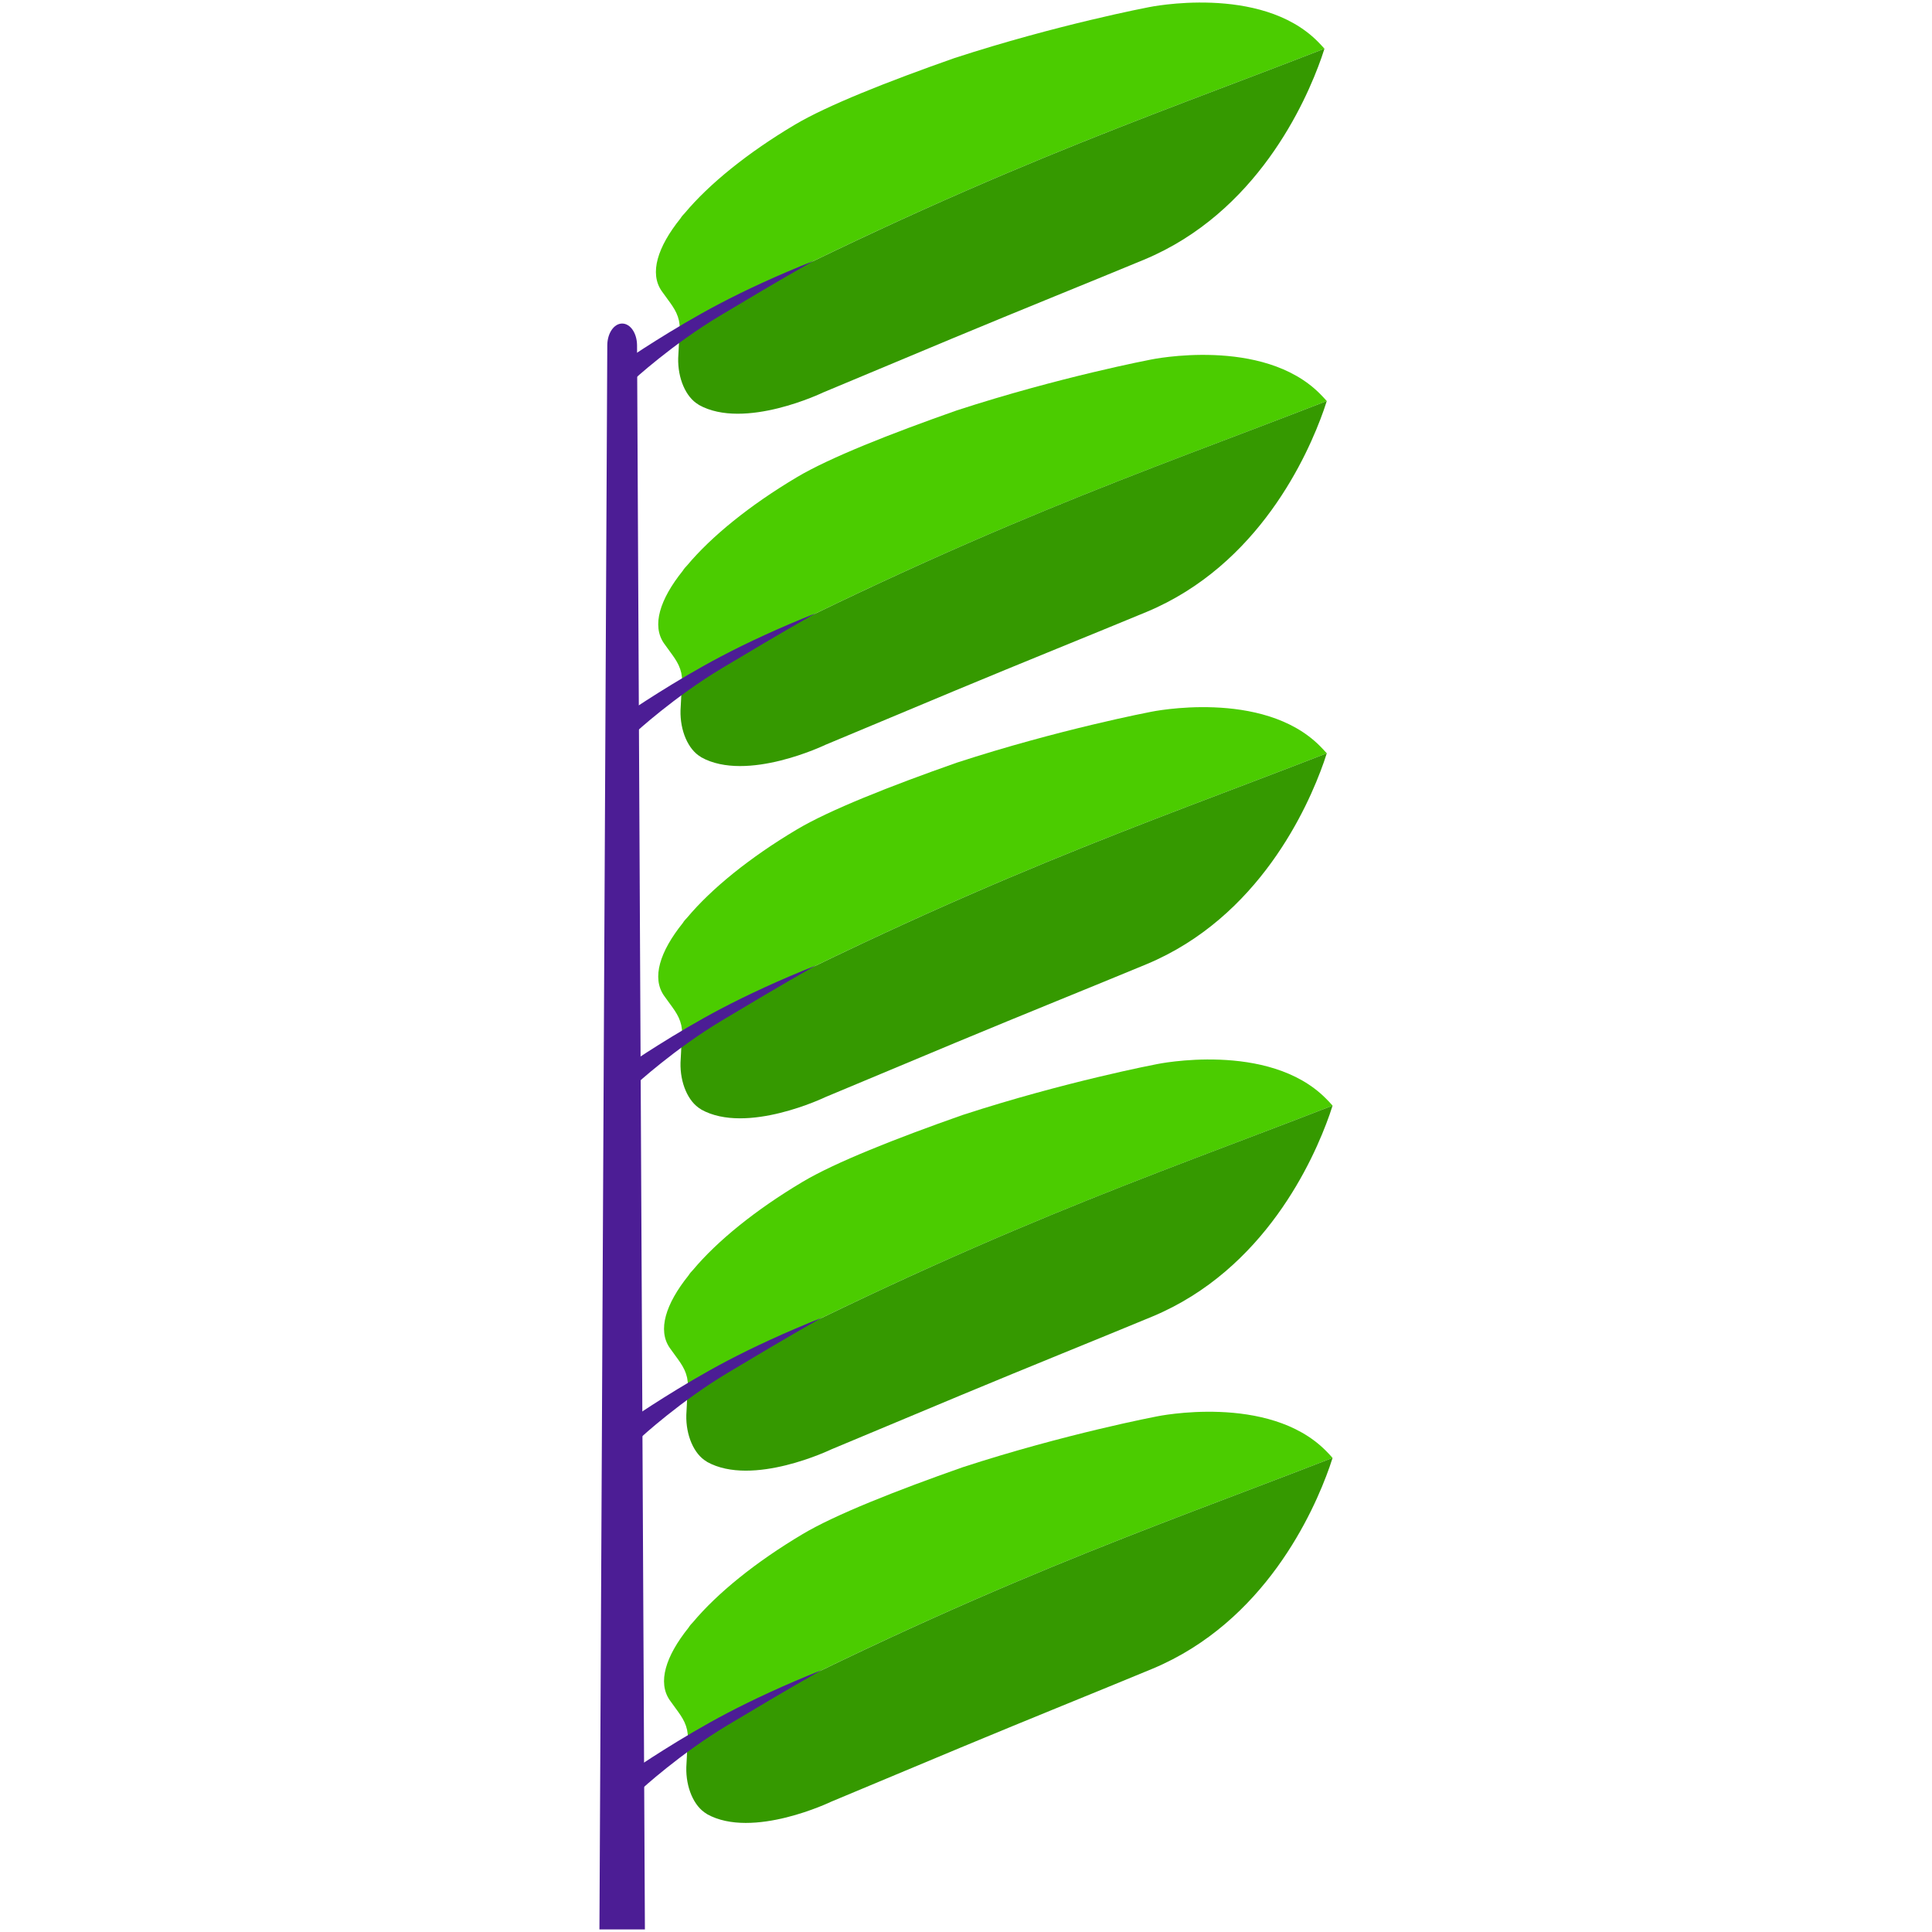
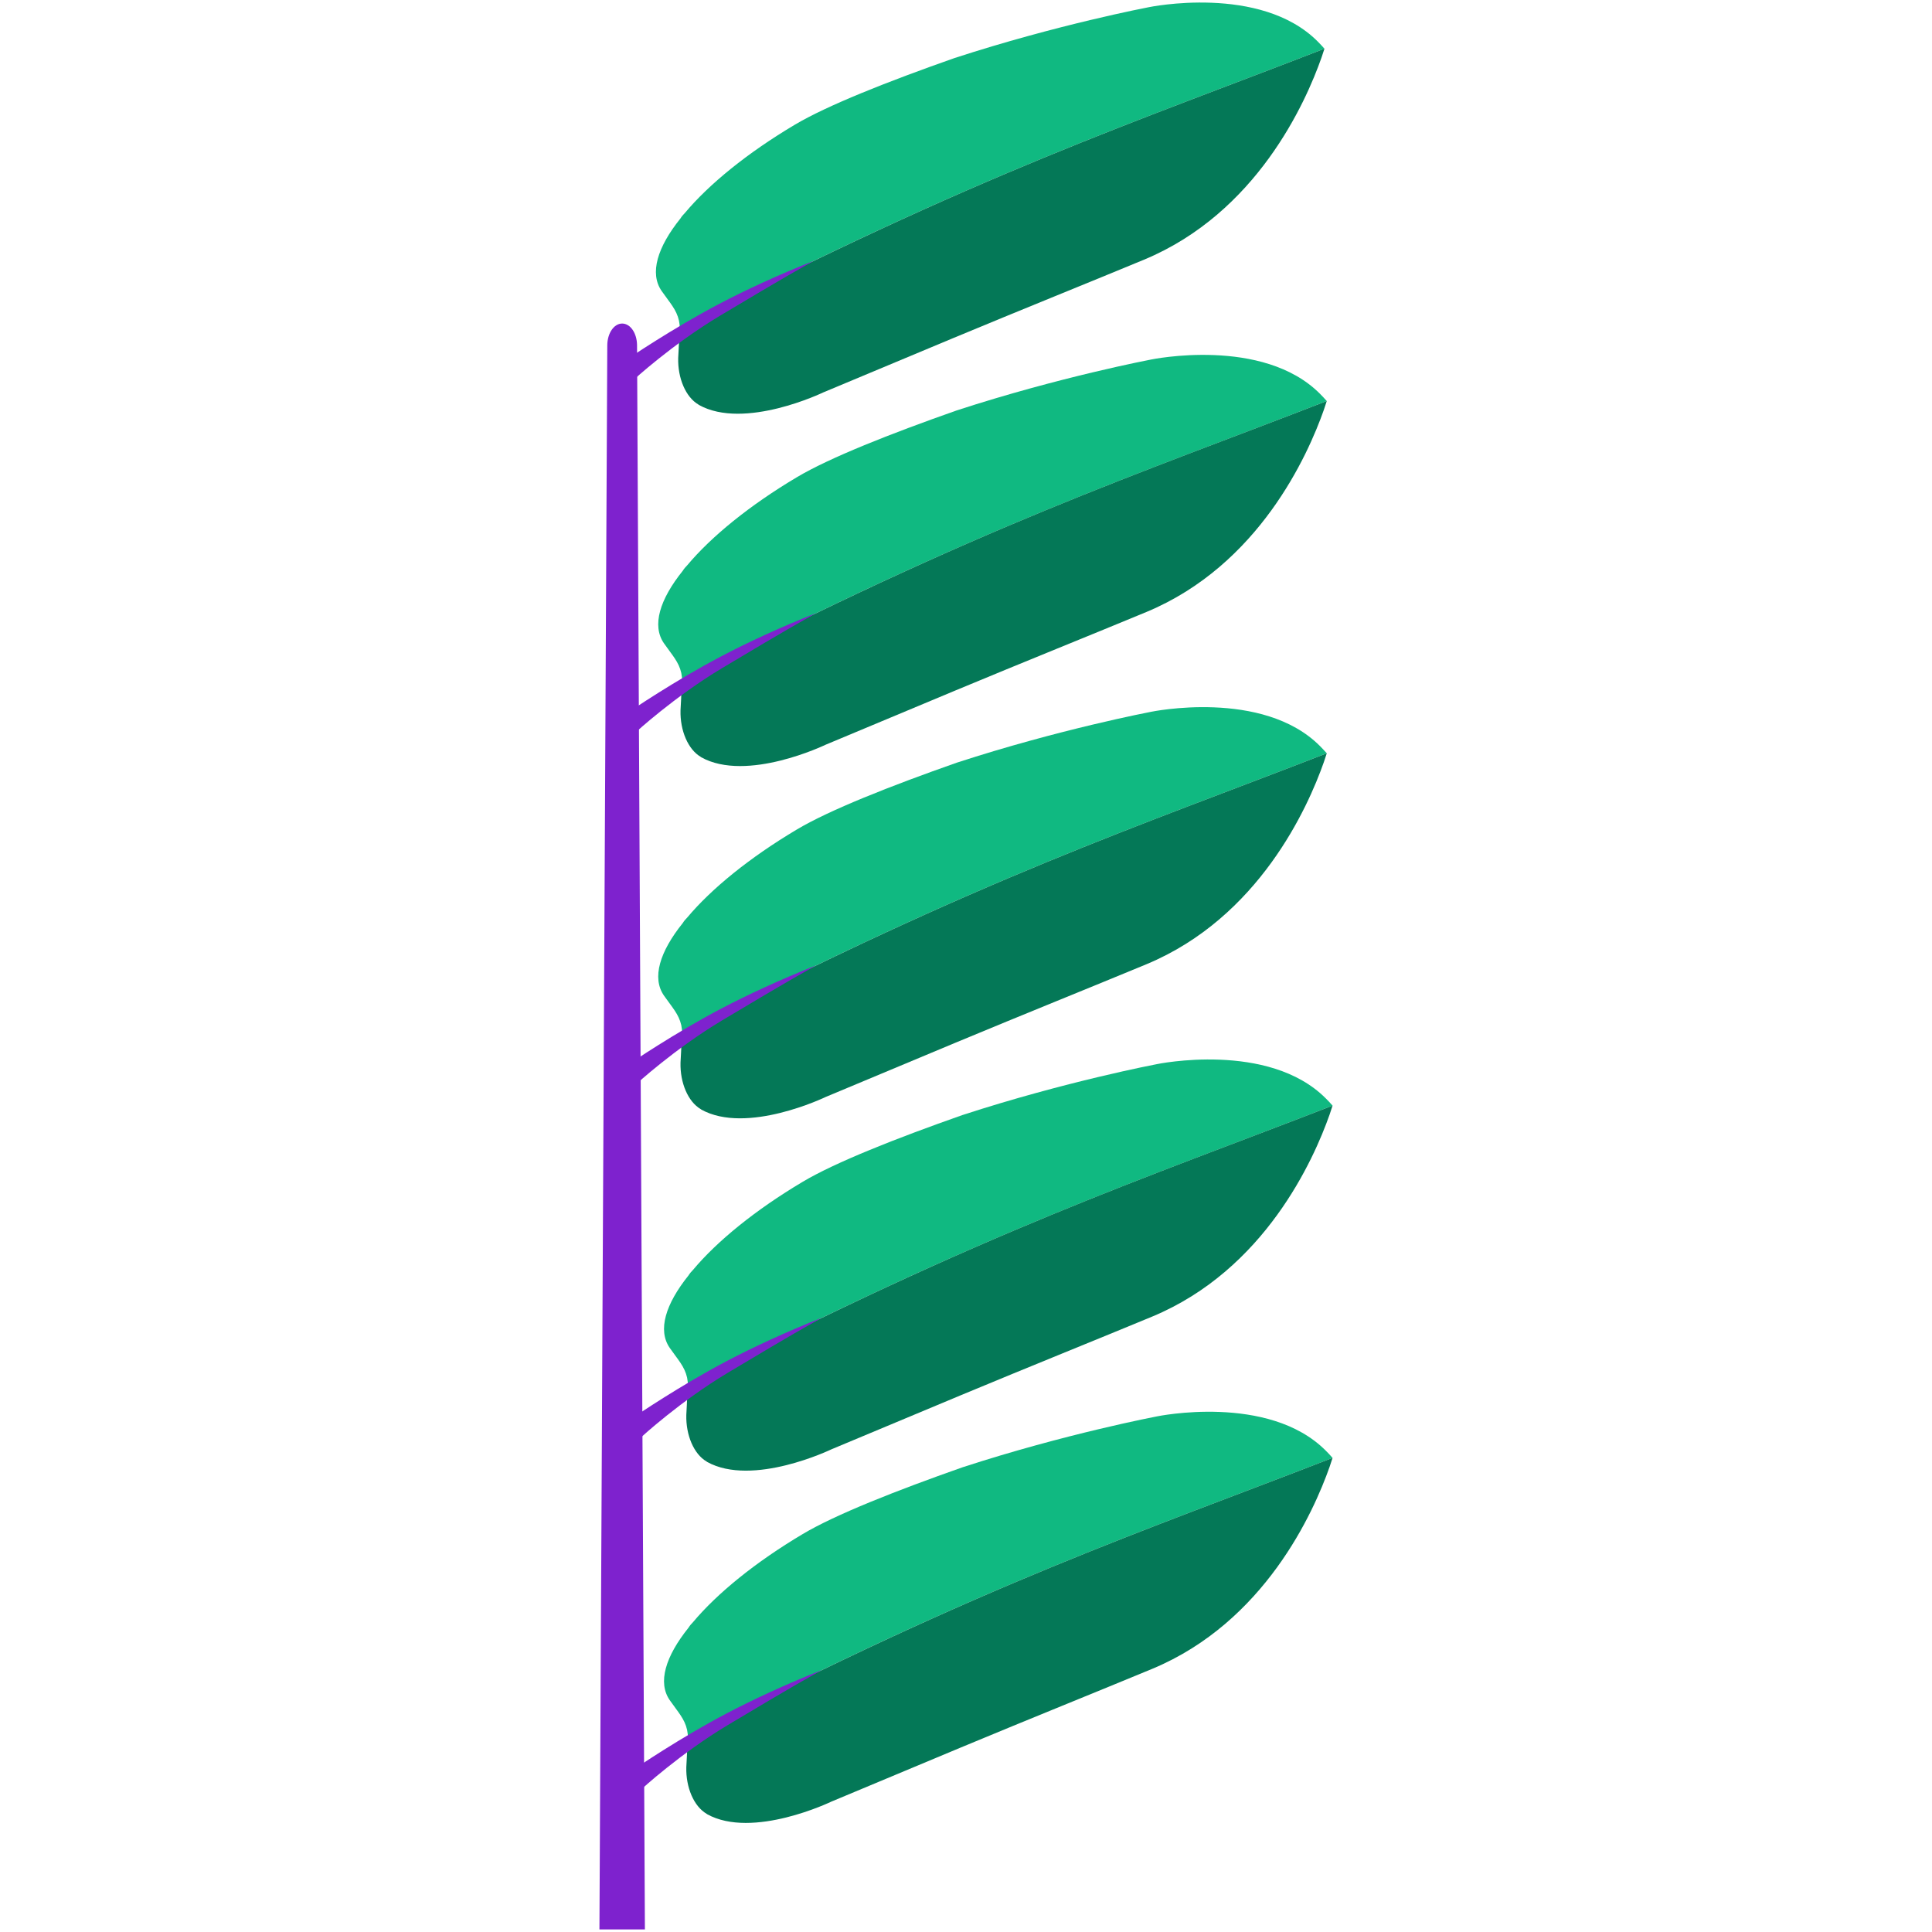
<svg xmlns="http://www.w3.org/2000/svg" version="1.1" id="Layer_1" x="0px" y="0px" viewBox="0 0 3000 3000" style="enable-background:new 0 0 3000 3000;" xml:space="preserve">
  <style type="text/css">
- 	.st0{fill:#4C1D95;}
- 	.st1{fill:#4BCC00;}
- 	.st2{fill:#359900;}
+ 	.st0{fill:#7e22ce;}
+ 	.st1{fill:#10b981;}
+ 	.st2{fill:#047857;}
</style>
  <g>
    <path class="st0" d="M1001.4,2996h-70.6L943,535.9c0.2-18.6,10.4-33.5,23.1-33.5s22.9,14.9,23.1,33.5L1001.4,2996z" />
    <g>
      <path class="st1" d="M2056.6,75.6c-287.1,111.8-541.1,195-1000.8,433.9c-0.4-4.2-0.8-8.1-1.5-11.6c-3.9-17.3-13.9-27.4-27-46.2    c-18.9-27.4-6.6-67.8,29.3-112.5c1.9-3.1,4.2-5.8,6.9-8.5c37.4-44.7,97.1-93.3,170.3-136.8c50.5-30.1,144.9-67.4,248.2-103.7    c159.5-52,301.7-79,301.7-79s173.4-36.2,262.4,53.2C2049.7,67.9,2053.1,71.8,2056.6,75.6z" />
      <path class="st2" d="M2056.6,75.6c-1.2,3.9-2.7,8.5-4.6,13.9c-24.7,70.1-100.6,240.9-275.5,313.7    c-81.7,33.9-190.8,77.8-296.4,121.8c-115.6,48.2-201.9,84.4-201.9,84.4s-122.2,59-193.1,19.3c0-0.4-0.4-0.4-0.4-0.4    c-20-11.6-32.4-41.2-31.6-72.4c0.4-8.9,1.2-20.4,1.5-30.1c0.8-7.7,1.2-13.9,1.2-16.2C1515.5,270.6,1769.5,187.4,2056.6,75.6z" />
      <path class="st0" d="M1116.6,472c-72.8,38.2-141.4,85-141.4,85l7.9,33.5c0,0,60.6-55.8,134.5-100c37.9-22.5,88.2-53,145.8-85.4    C1207,427.5,1156.6,450.9,1116.6,472z" />
    </g>
    <g>
      <path class="st1" d="M2060.2,622.7c-287.1,111.8-541.1,195-1000.8,433.9c-0.4-4.2-0.8-8.1-1.5-11.6c-3.9-17.3-13.9-27.4-27-46.2    c-18.9-27.4-6.6-67.8,29.3-112.5c1.9-3.1,4.2-5.8,6.9-8.5c37.4-44.7,97.1-93.3,170.3-136.8c50.5-30.1,144.9-67.4,248.2-103.7    c159.5-52,301.7-79,301.7-79s173.4-36.2,262.4,53.2C2053.2,615,2056.7,618.8,2060.2,622.7z" />
      <path class="st2" d="M2060.2,622.7c-1.2,3.9-2.7,8.5-4.6,13.9c-24.7,70.1-100.6,240.9-275.5,313.7    c-81.7,33.9-190.8,77.8-296.4,121.8c-115.6,48.2-201.9,84.4-201.9,84.4s-122.2,59-193.1,19.3c0-0.4-0.4-0.4-0.4-0.4    c-20-11.6-32.4-41.2-31.6-72.4c0.4-8.9,1.2-20.4,1.5-30.1c0.8-7.7,1.2-13.9,1.2-16.2C1519.1,817.7,1773.1,734.4,2060.2,622.7z" />
      <path class="st0" d="M1120.2,1019c-72.8,38.2-141.4,85-141.4,85l7.9,33.5c0,0,60.6-55.8,134.5-100c37.9-22.5,88.2-53,145.8-85.4    C1210.5,974.6,1160.2,997.9,1120.2,1019z" />
    </g>
    <g>
      <path class="st1" d="M2060.2,1169.7c-287.1,111.8-541.1,195-1000.8,433.9c-0.4-4.2-0.8-8.1-1.5-11.6c-3.9-17.3-13.9-27.4-27-46.2    c-18.9-27.4-6.6-67.8,29.3-112.5c1.9-3.1,4.2-5.8,6.9-8.5c37.4-44.7,97.1-93.3,170.3-136.8c50.5-30.1,144.9-67.4,248.2-103.7    c159.5-52,301.7-79,301.7-79s173.4-36.2,262.4,53.2C2053.2,1162,2056.7,1165.9,2060.2,1169.7z" />
      <path class="st2" d="M2060.2,1169.7c-1.2,3.9-2.7,8.5-4.6,13.9c-24.7,70.1-100.6,240.9-275.5,313.7    c-81.7,33.9-190.8,77.8-296.4,121.8c-115.6,48.2-201.9,84.4-201.9,84.4s-122.2,59-193.1,19.3c0-0.4-0.4-0.4-0.4-0.4    c-20-11.6-32.4-41.2-31.6-72.4c0.4-8.9,1.2-20.4,1.5-30.1c0.8-7.7,1.2-13.9,1.2-16.2C1519.1,1364.7,1773.1,1281.5,2060.2,1169.7z" />
      <path class="st0" d="M1120.2,1566c-72.8,38.2-141.4,85-141.4,85l7.9,33.5c0,0,60.6-55.8,134.5-100c37.9-22.5,88.2-53,145.8-85.4    C1210.5,1521.6,1160.2,1545,1120.2,1566z" />
    </g>
    <g>
      <path class="st1" d="M2069.2,1716.8c-287.1,111.8-541.1,195-1000.8,433.9c-0.4-4.2-0.8-8.1-1.5-11.6c-3.9-17.3-13.9-27.4-27-46.2    c-18.9-27.4-6.6-67.8,29.3-112.5c1.9-3.1,4.2-5.8,6.9-8.5c37.4-44.7,97.1-93.3,170.3-136.8c50.5-30.1,144.9-67.4,248.2-103.7    c159.5-52,301.7-79,301.7-79s173.4-36.2,262.4,53.2C2062.3,1709,2065.7,1712.9,2069.2,1716.8z" />
      <path class="st2" d="M2069.2,1716.8c-1.2,3.9-2.7,8.5-4.6,13.9c-24.7,70.1-100.6,240.9-275.5,313.7    c-81.7,33.9-190.8,77.8-296.4,121.8c-115.6,48.2-201.9,84.4-201.9,84.4s-122.2,59-193.1,19.3c0-0.4-0.4-0.4-0.4-0.4    c-20-11.6-32.4-41.2-31.6-72.4c0.4-8.9,1.2-20.4,1.5-30.1c0.8-7.7,1.2-13.9,1.2-16.2C1528.1,1911.8,1782.1,1828.5,2069.2,1716.8z" />
      <path class="st0" d="M1129.2,2113.1c-72.8,38.2-141.4,85-141.4,85l7.9,33.5c0,0,60.6-55.8,134.5-100c37.9-22.5,88.2-53,145.8-85.4    C1219.6,2068.7,1169.3,2092,1129.2,2113.1z" />
    </g>
    <g>
      <path class="st1" d="M2069.2,2263.8c-287.1,111.8-541.1,195-1000.8,433.9c-0.4-4.2-0.8-8.1-1.5-11.6c-3.9-17.3-13.9-27.4-27-46.2    c-18.9-27.4-6.6-67.8,29.3-112.5c1.9-3.1,4.2-5.8,6.9-8.5c37.4-44.7,97.1-93.3,170.3-136.8c50.5-30.1,144.9-67.4,248.2-103.7    c159.5-52,301.7-79,301.7-79s173.4-36.2,262.4,53.2C2062.3,2256.1,2065.7,2259.9,2069.2,2263.8z" />
      <path class="st2" d="M2069.2,2263.8c-1.2,3.9-2.7,8.5-4.6,13.9c-24.7,70.1-100.6,240.9-275.5,313.7    c-81.7,33.9-190.8,77.8-296.4,121.8c-115.6,48.2-201.9,84.4-201.9,84.4s-122.2,59-193.1,19.3c0-0.4-0.4-0.4-0.4-0.4    c-20-11.6-32.4-41.2-31.6-72.4c0.4-8.9,1.2-20.4,1.5-30.1c0.8-7.7,1.2-13.9,1.2-16.2C1528.1,2458.8,1782.1,2375.6,2069.2,2263.8z" />
      <path class="st0" d="M1129.2,2660.1c-72.8,38.2-141.4,85-141.4,85l7.9,33.5c0,0,60.6-55.8,134.5-100c37.9-22.5,88.2-53,145.8-85.4    C1219.6,2615.7,1169.3,2639.1,1129.2,2660.1z" />
    </g>
  </g>
</svg>
